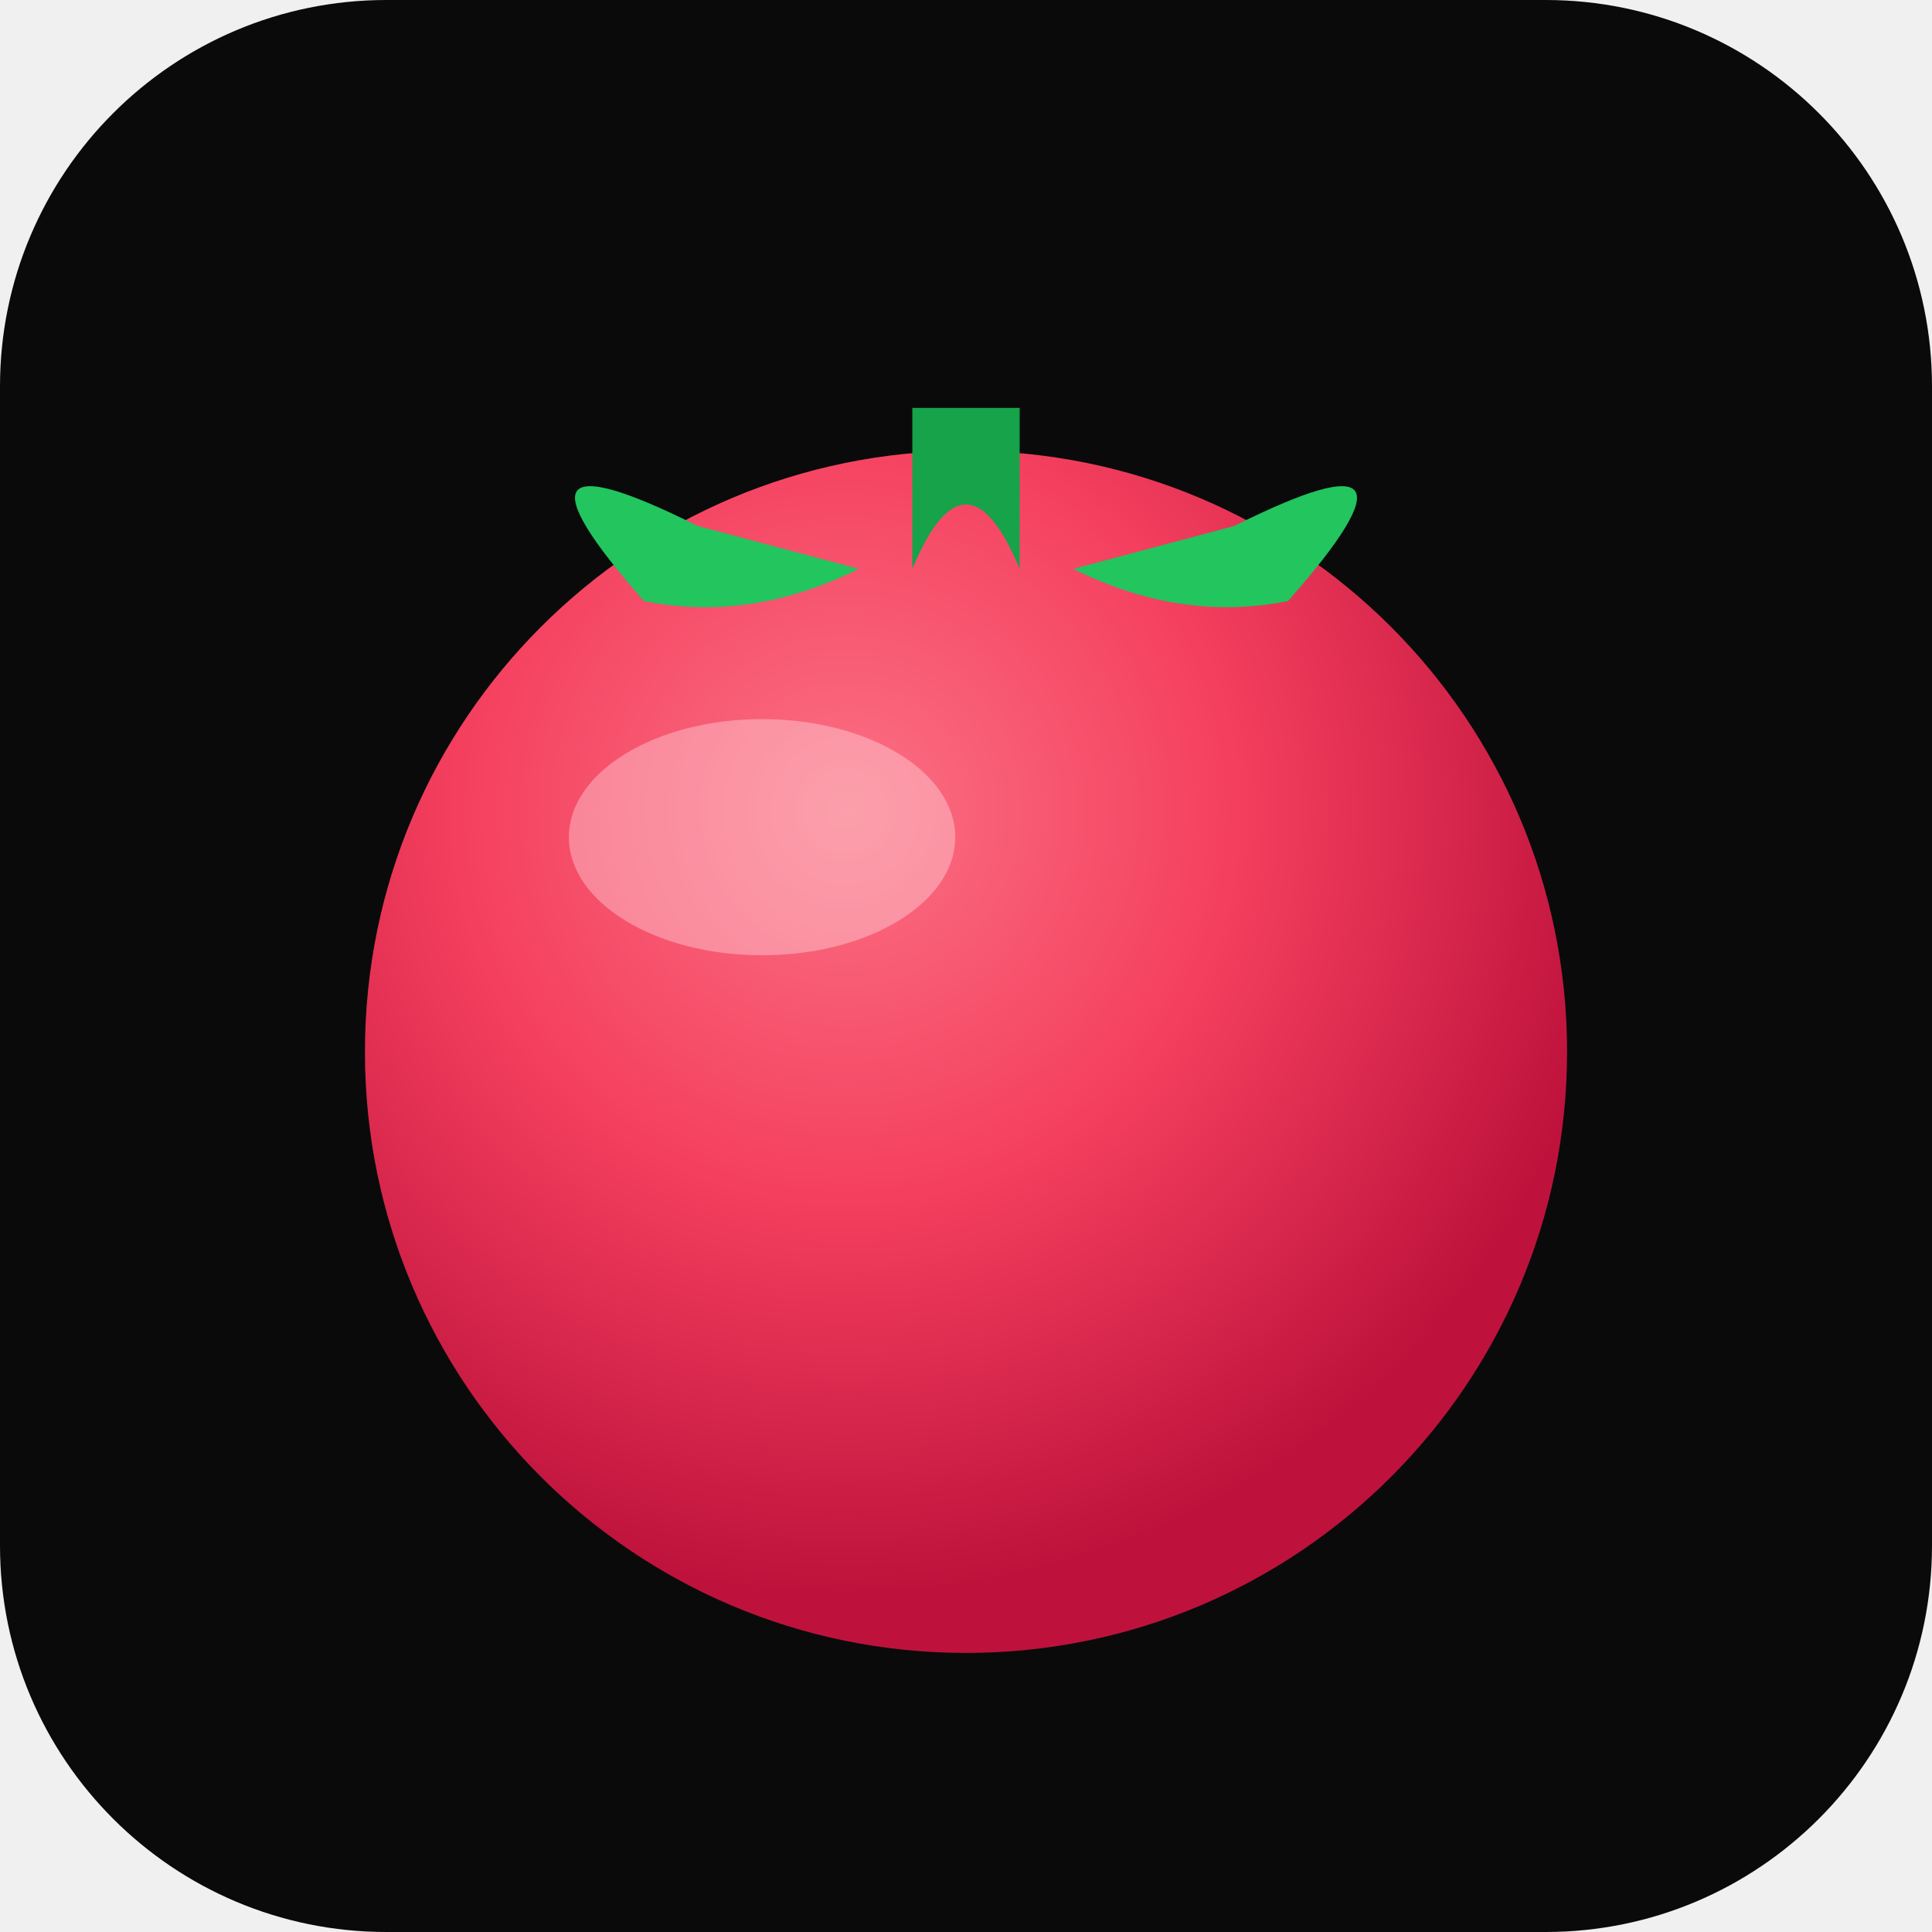
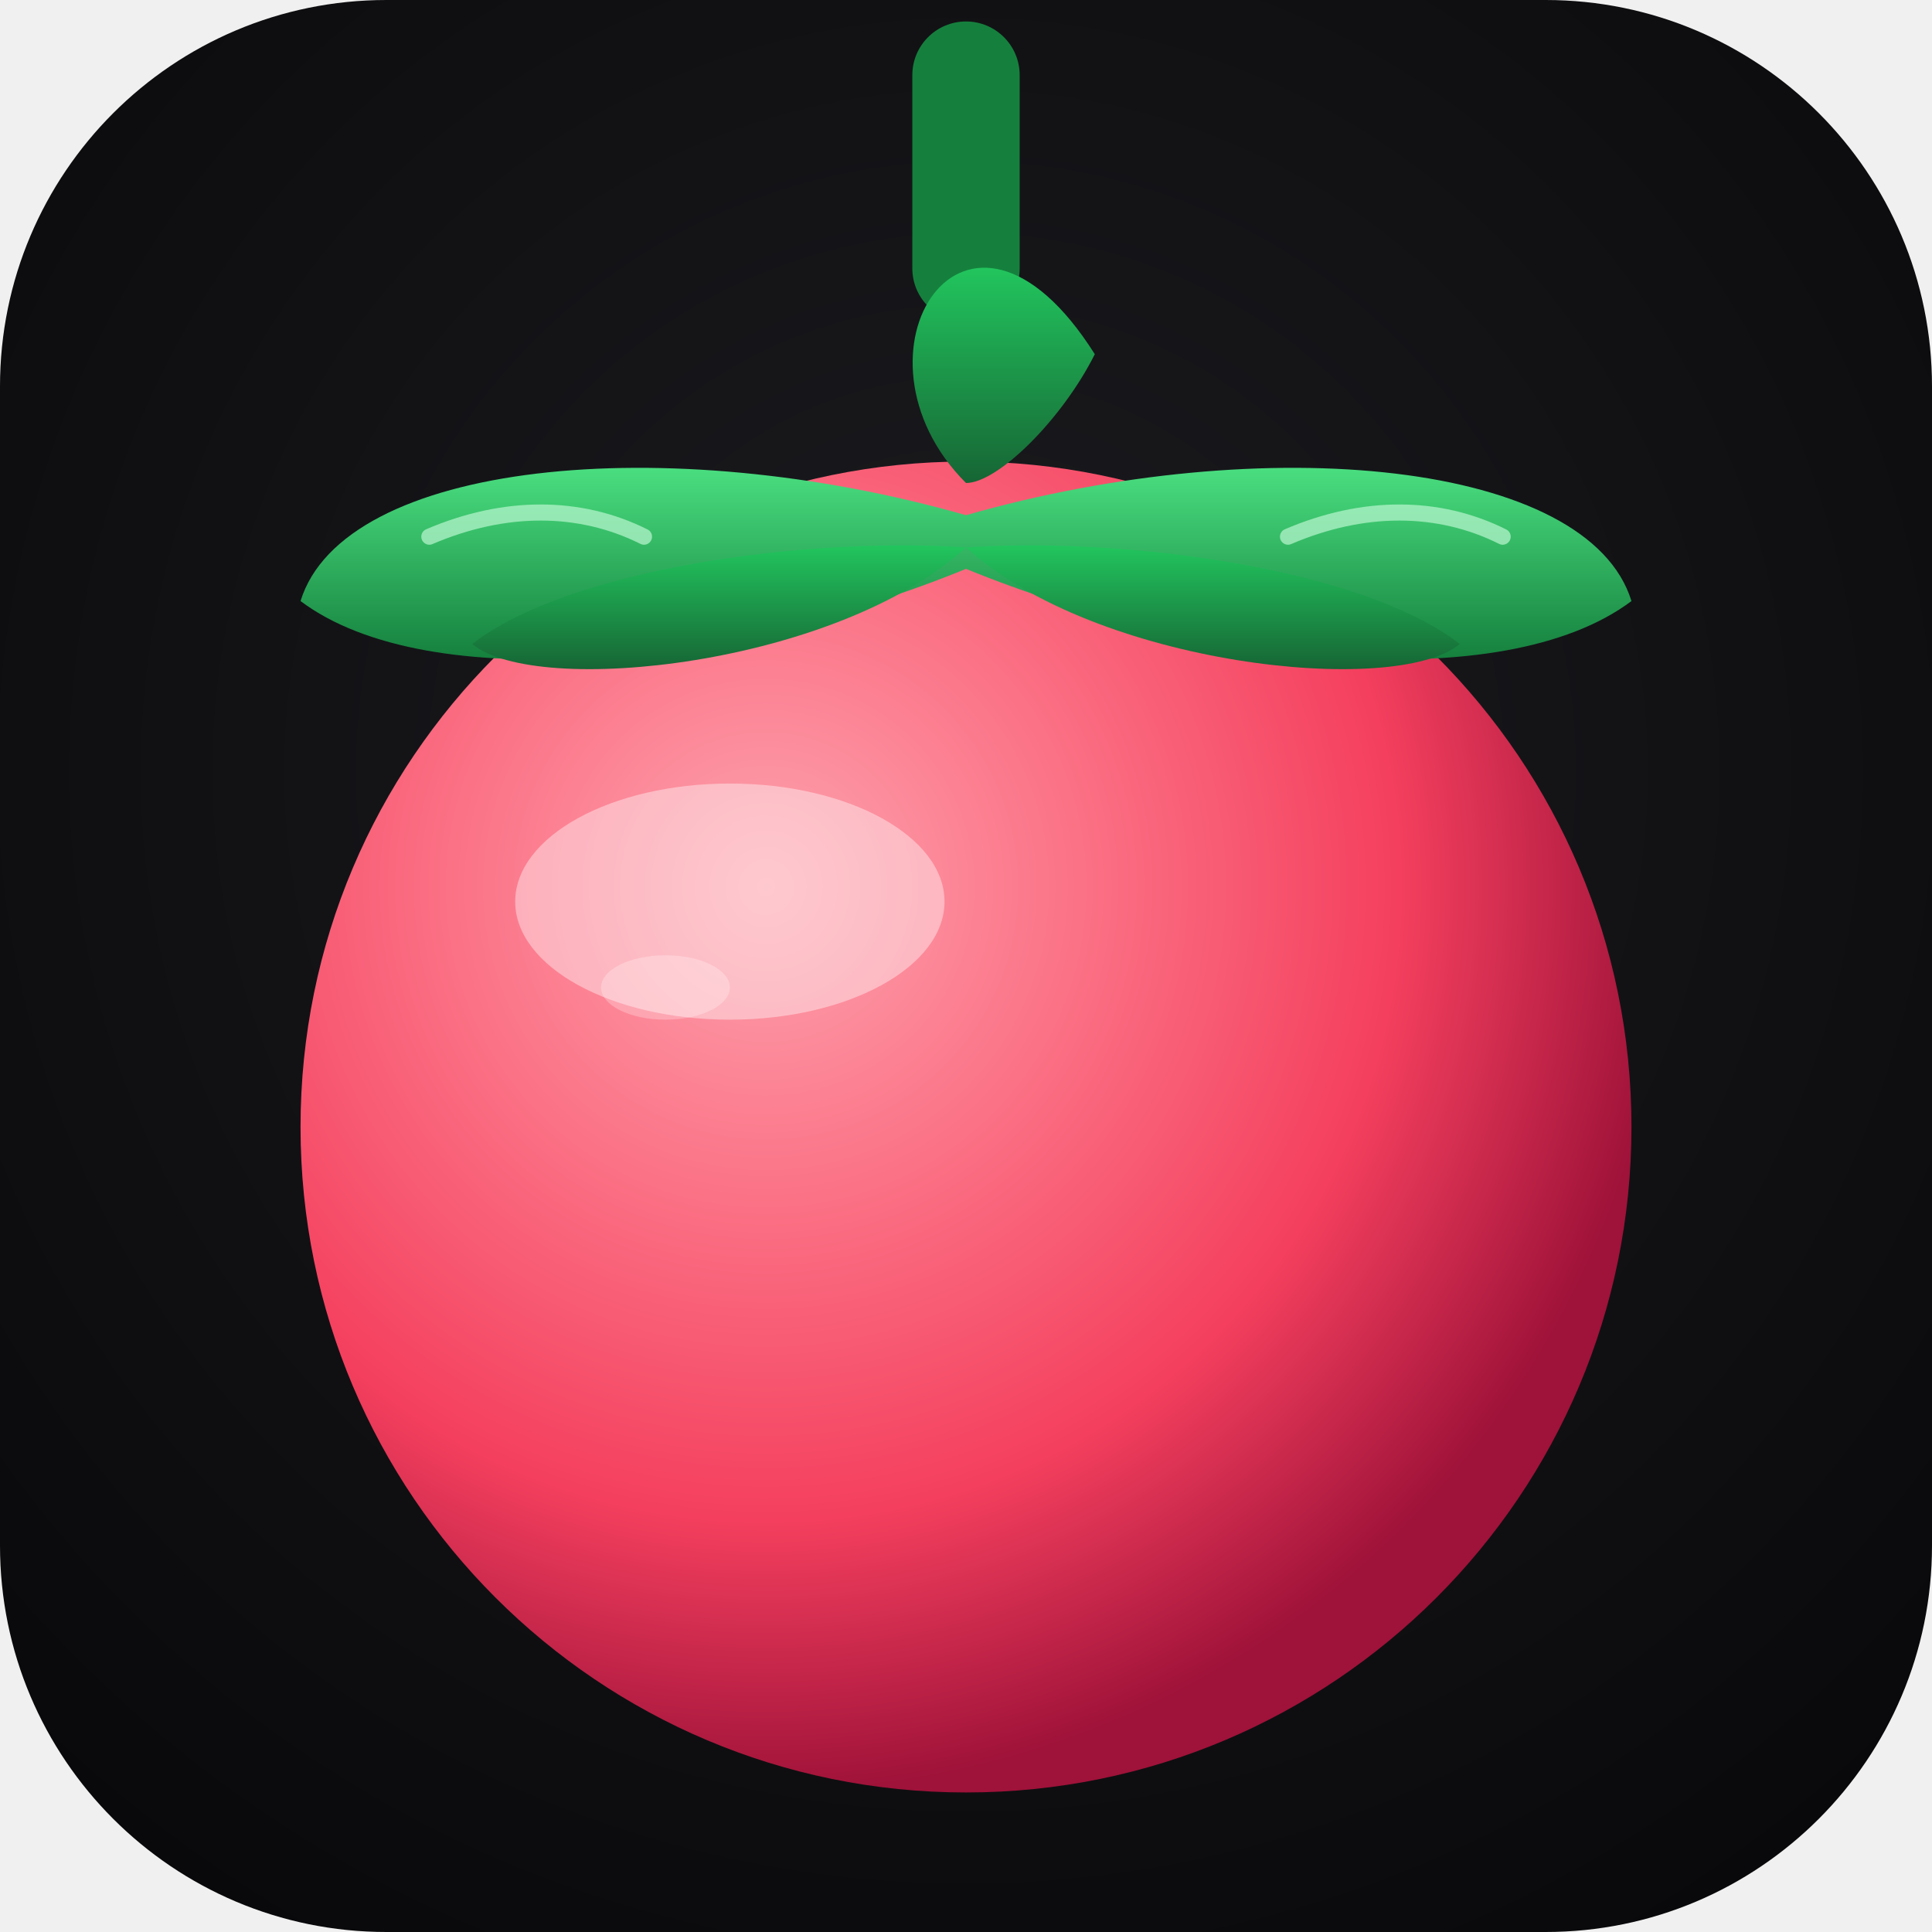
<svg xmlns="http://www.w3.org/2000/svg" viewBox="0 0 180 180" fill="none">
  <defs>
-     <radialGradient id="g" cx="40%" cy="30%" r="65%">
-       <stop offset="0%" stop-color="#fb7185" />
-       <stop offset="50%" stop-color="#f43f5e" />
-       <stop offset="100%" stop-color="#be123c" />
+     <radialGradient id="bg" cx="50%" cy="40%" r="70%">
+       <stop offset="0%" stop-color="#1c1c20" />
+       <stop offset="100%" stop-color="#09090b" />
    </radialGradient>
+     <radialGradient id="body" cx="35%" cy="32%" r="68%">
+       <stop offset="0%" stop-color="#fda4af" />
+       <stop offset="35%" stop-color="#fb7185" />
+       <stop offset="70%" stop-color="#f43f5e" />
+       <stop offset="100%" stop-color="#9f1239" />
+     </radialGradient>
+     <linearGradient id="leaf" x1="50%" y1="0%" x2="50%" y2="100%">
+       <stop offset="0%" stop-color="#4ade80" />
+       <stop offset="100%" stop-color="#15803d" />
+     </linearGradient>
+     <linearGradient id="leafDark" x1="50%" y1="0%" x2="50%" y2="100%">
+       <stop offset="0%" stop-color="#22c55e" />
+       <stop offset="100%" stop-color="#166534" />
+     </linearGradient>
  </defs>
-   <rect width="180" height="180" rx="36" fill="#0a0a0b" />
-   <circle cx="90" cy="98" r="56" fill="url(#g)" />
-   <ellipse cx="71" cy="78" rx="18" ry="11" fill="#ffffff" fill-opacity="0.32" />
-   <path d="M85 53 Q90 41 95 53 L95 38 L85 38 Z" fill="#16a34a" />
-   <path d="M65 49 Q45 39 60 56 Q70 58 80 53 Z" fill="#22c55e" />
-   <path d="M115 49 Q135 39 120 56 Q110 58 100 53 Z" fill="#22c55e" />
+   <rect width="180" height="180" rx="36" fill="url(#bg)" />
+   <circle cx="90" cy="105" r="62" fill="url(#body)" />
+   <ellipse cx="68" cy="84" rx="20" ry="11" fill="#ffffff" fill-opacity="0.4" />
+   <ellipse cx="62" cy="92" rx="6" ry="3" fill="#ffffff" fill-opacity="0.25" />
+   <rect x="85" y="2" width="10" height="28" rx="5" fill="#15803d" />
+   <path d="M90 45 C 78 33, 90 14, 102 33 C 99 39, 93 45, 90 45 Z" fill="url(#leafDark)" />
+   <path d="M90 48 C 62 40, 32 43, 28 56 C 40 65, 68 62, 90 53 Z" fill="url(#leaf)" />
+   <path d="M90 48 C 118 40, 148 43, 152 56 C 140 65, 112 62, 90 53 Z" fill="url(#leaf)" />
+   <path d="M90 51 C 78 62, 50 65, 44 60 C 53 53, 75 50, 90 51 Z" fill="url(#leafDark)" />
+   <path d="M90 51 C 102 62, 130 65, 136 60 C 127 53, 105 50, 90 51 Z" fill="url(#leafDark)" />
+   <path d="M40 50 C 47 47, 54 47, 60 50" stroke="#bbf7d0" stroke-width="1.5" fill="none" stroke-linecap="round" opacity="0.7" />
+   <path d="M120 50 C 127 47, 134 47, 140 50" stroke="#bbf7d0" stroke-width="1.5" fill="none" stroke-linecap="round" opacity="0.7" />
</svg>
